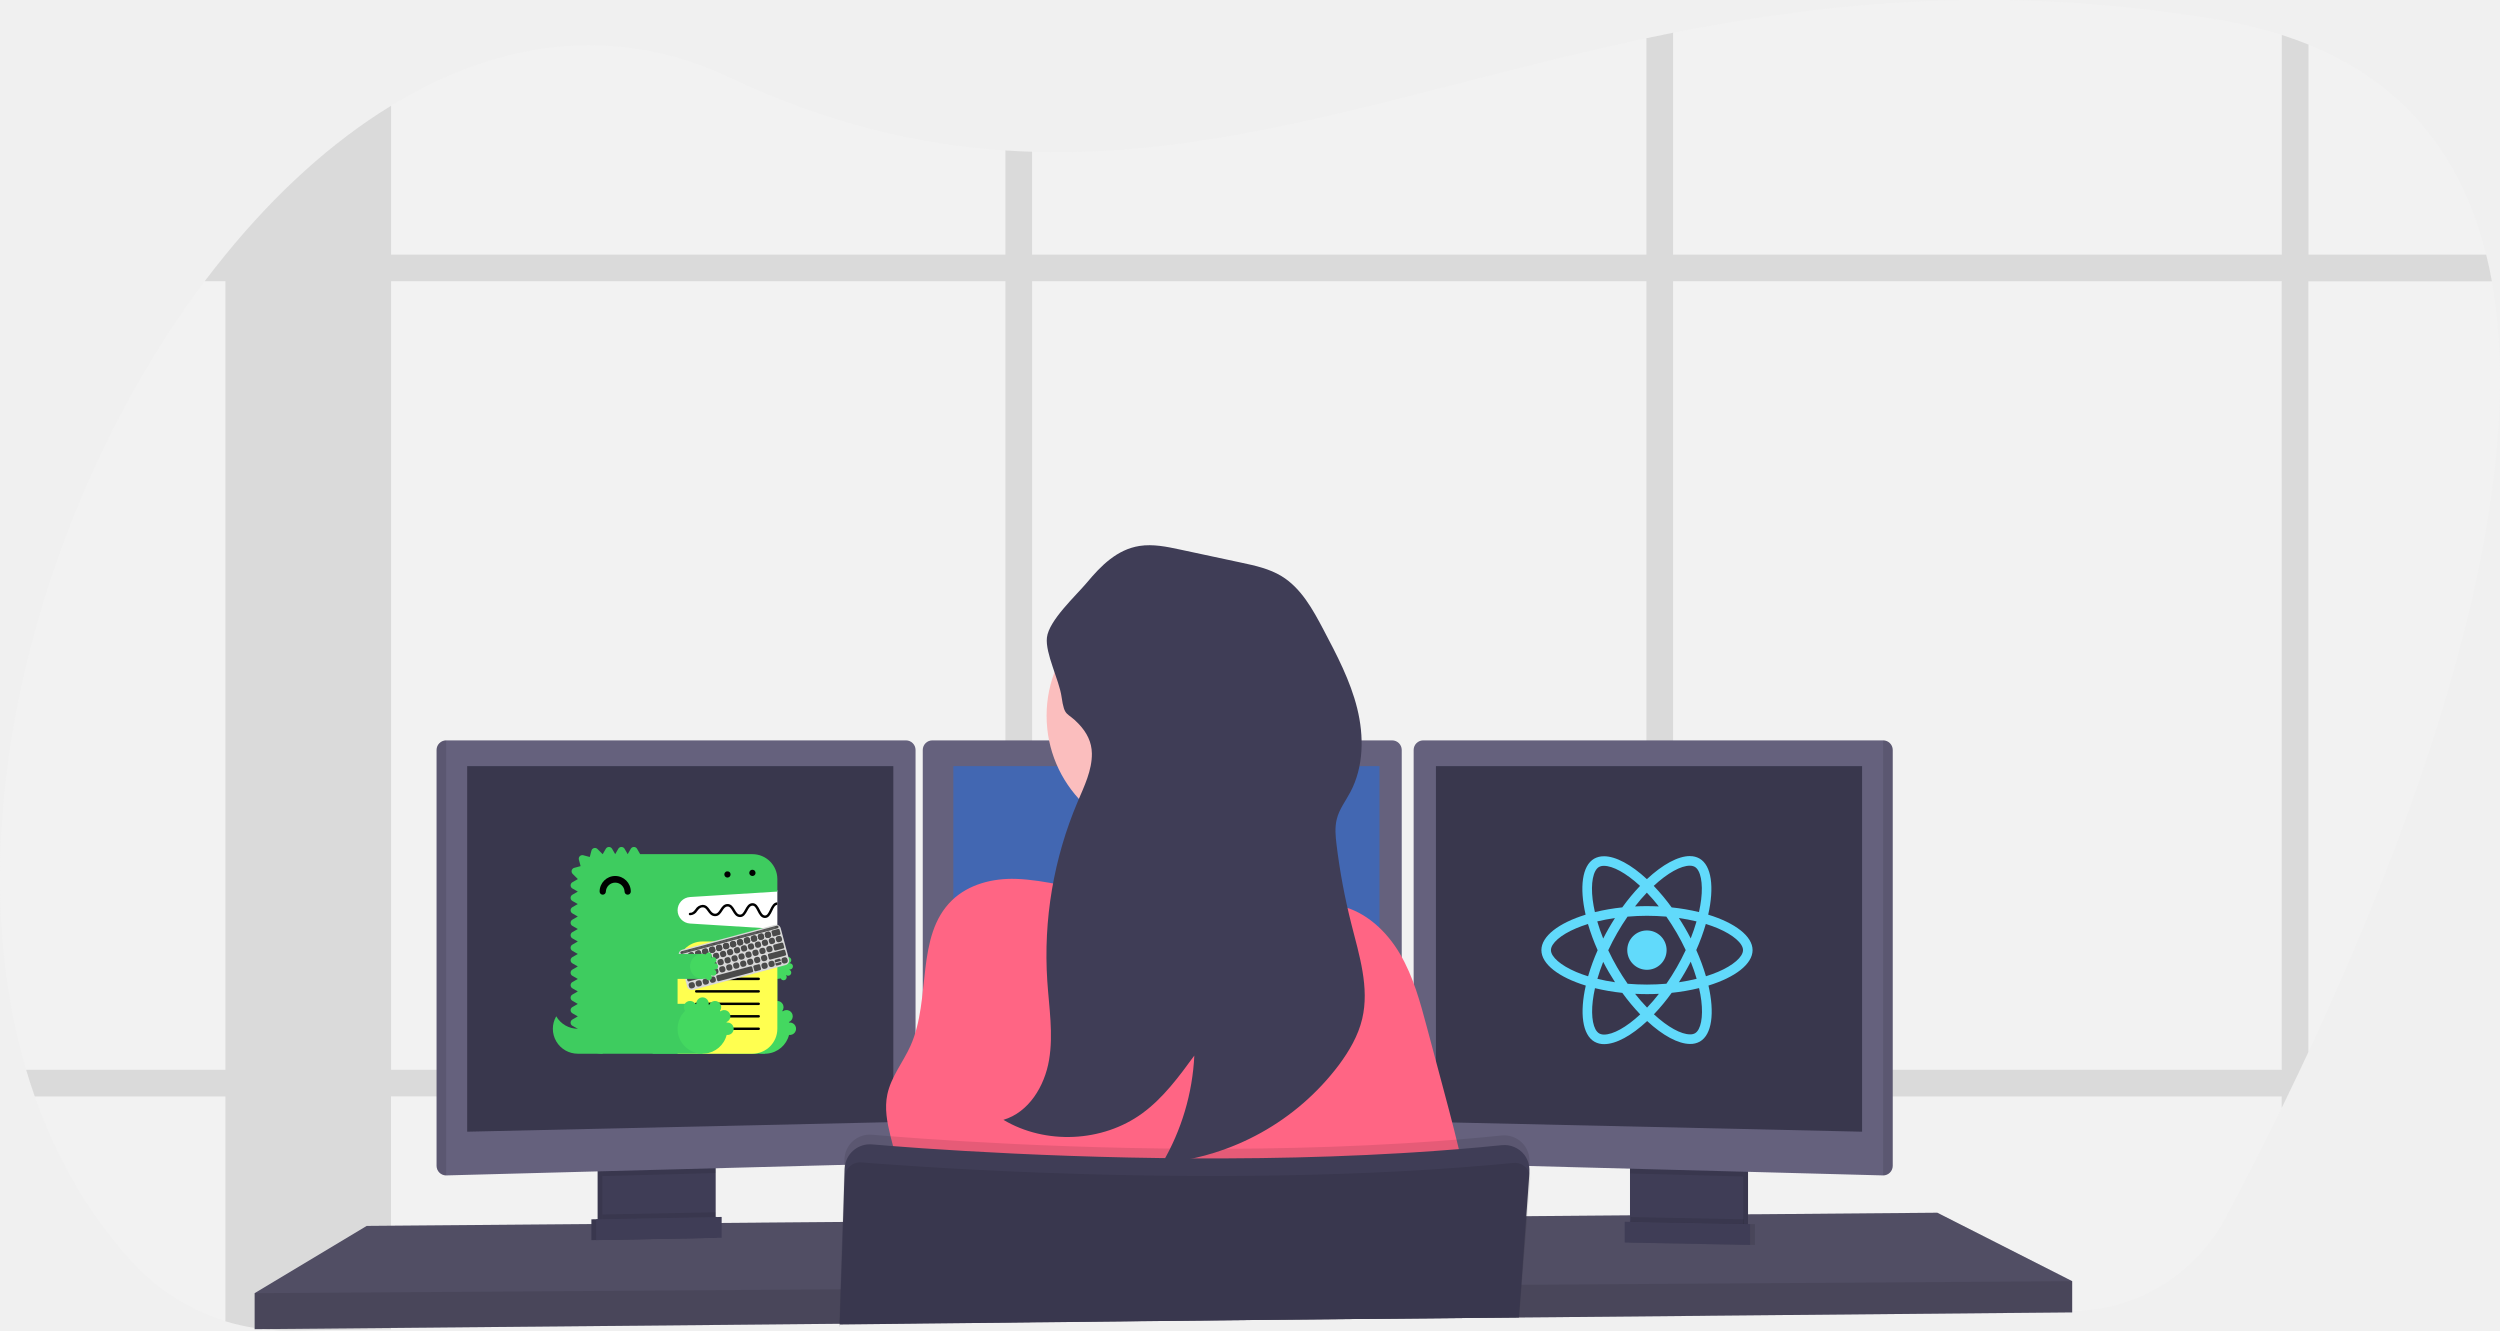
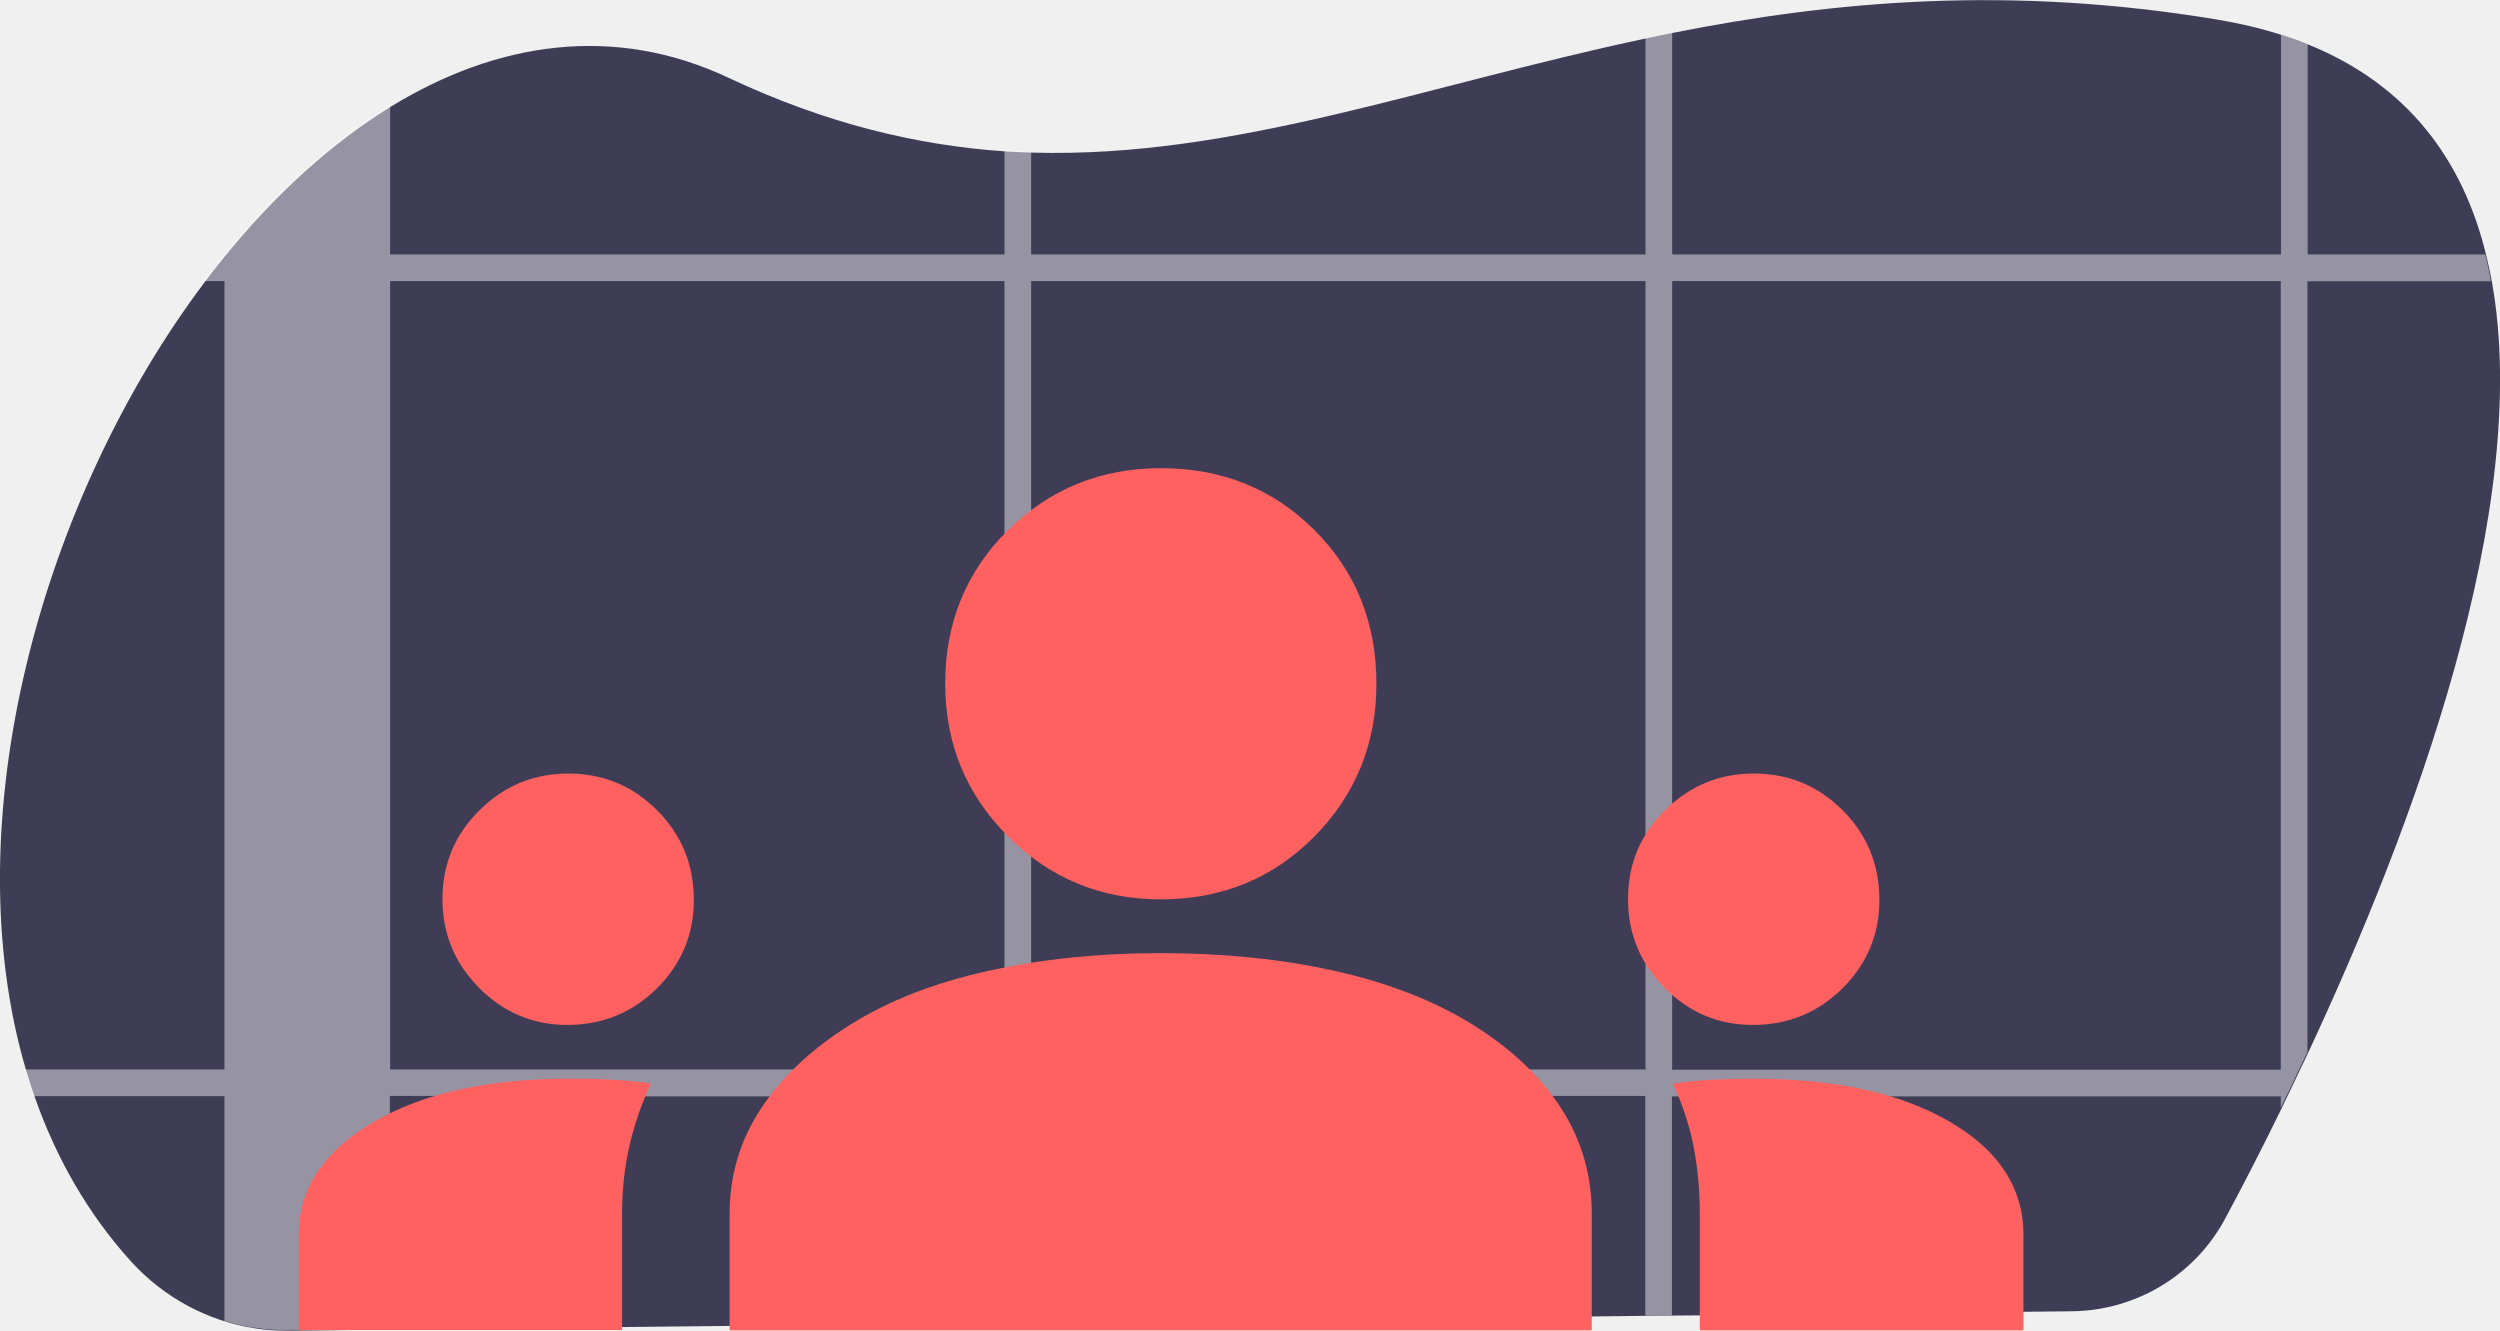
- <svg xmlns="http://www.w3.org/2000/svg" width="1041.277" height="554.141" viewBox="0 0 1041.277 554.141">
-   <g id="Group_24" data-name="Group 24" transform="translate(-440 -263)">
-     <g id="Group_23" data-name="Group 23" transform="translate(439.989 262.965)">
-       <path id="Path_299" data-name="Path 299" d="M1040.82,611.12q-1.74,3.75-3.47,7.4-2.7,5.67-5.33,11.12c-.78,1.61-1.56,3.19-2.32,4.77-8.6,17.57-16.63,33.11-23.45,45.89A73.21,73.21,0,0,1,942.44,719l-151.65,1.65h-1.6l-13,.14-11.12.12-34.1.37h-1.38l-17.36.19h-.53l-107,1.16-95.51,1-11.11.12-69,.75H429l-44.75.48h-.48l-141.5,1.53-42.33.46a87.991,87.991,0,0,1-10.79-.54h0c-1.22-.14-2.44-.3-3.65-.49a87.38,87.38,0,0,1-51.29-27.54C116,678.37,102.75,655,93.85,629.64q-1.93-5.49-3.6-11.12C59.44,514.37,97,380,164.6,290.08q4.25-5.64,8.64-11l.07-.08c20.79-25.52,44.1-46.84,68.93-62,44-26.91,92.75-34.49,140.7-11.9,40.57,19.12,78.45,28.11,115.17,30.55,3.71.24,7.42.42,11.11.53,84.23,2.65,163.17-27.7,255.87-47.29,3.69-.78,7.39-1.55,11.12-2.28,66.13-13.16,139.49-20.1,226.73-5.51a189.089,189.089,0,0,1,26.76,6.4q5.77,1.86,11.12,4c41.64,16.94,64.35,48.24,74,87.46q1.37,5.46,2.37,11.11C1134.3,384.41,1084.19,518.23,1040.82,611.12Z" transform="translate(-79.34 -172.91)" fill="#f2f2f2" />
-       <path id="Path_300" data-name="Path 300" d="M576.36,618.52a95.21,95.21,0,0,1-1.87,11.12h93.7V618.52Zm-78.25,62.81,11.11-.09V653.77c-3.81-.17-7.52-.34-11.11-.52ZM265.19,618.52v11.12h198.5V618.52ZM1114.87,279h-74V191.51q-5.35-2.17-11.12-4V279H776.21V186.58c-3.73.73-7.43,1.5-11.12,2.28V279H509.22V236.15c-3.69-.11-7.4-.29-11.11-.53V279H242.24V217c-24.83,15.16-48.14,36.48-68.93,62h-.07v.08q-4.4,5.4-8.64,11h8.64V618.52h-83q1.66,5.63,3.6,11.12h79.39v93.62a87,87,0,0,0,12.2,2.79c1.21.19,2.43.35,3.65.49h0a87.991,87.991,0,0,0,10.79.54l42.33-.46v-97H498.11v94.21l11.11-.12V629.64H765.09V721l11.12-.12V629.64H1029.7v4.77c.76-1.58,1.54-3.16,2.32-4.77q2.63-5.45,5.33-11.12,1.73-3.64,3.47-7.4v-321h76.42Q1116.23,284.43,1114.87,279ZM242.24,618.52V290.08H498.11V618.52Zm267,0V290.08H765.09V618.52Zm520.48,0H776.21V290.08H1029.7Z" transform="translate(-79.34 -172.91)" opacity="0.1" />
-       <path id="Path_301" data-name="Path 301" d="M863.09,533.65v13l-151.92,1.4-1.62.03-57.74.53-1.38.02-17.55.15h-.52l-106.98.99L349.77,551.4h-.15l-44.65.42-.48.01-198.4,1.82v-15l46.65-28,93.6-.78,2-.01.66-.01,2-.03,44.94-.37,2.01-.01.64-.01,2-.01L315,509.3l.38-.01,35.55-.3h.29l277.4-2.34,6.79-.05h.68l5.18-.05,37.65-.31,2-.03,1.85-.02h.96l11.71-.09,2.32-.03,3.11-.02,9.75-.09,15.47-.13,2-.02,3.48-.02h.65l74.71-.64Z" fill="#65617d" />
-       <path id="Path_302" data-name="Path 302" d="M863.09,533.65v13l-151.92,1.4-1.62.03-57.74.53-1.38.02-17.55.15h-.52l-106.98.99L349.77,551.4h-.15l-44.65.42-.48.01-198.4,1.82v-15l46.65-28,93.6-.78,2-.01.66-.01,2-.03,44.94-.37,2.01-.01.64-.01,2-.01L315,509.3l.38-.01,35.55-.3h.29l277.4-2.34,6.79-.05h.68l5.18-.05,37.65-.31,2-.03,1.85-.02h.96l11.71-.09,2.32-.03,3.11-.02,9.75-.09,15.47-.13,2-.02,3.48-.02h.65l74.71-.64Z" opacity="0.2" />
-       <path id="Path_303" data-name="Path 303" d="M375.44,656.57v24.49a6.13,6.13,0,0,1-3.5,5.54,6,6,0,0,1-2.5.6l-34.9.74a6,6,0,0,1-2.7-.57,6.12,6.12,0,0,1-3.57-5.57V656.57Z" transform="translate(-79.34 -172.91)" fill="#3f3d56" />
-       <path id="Path_304" data-name="Path 304" d="M375.44,656.57v24.49a6.13,6.13,0,0,1-3.5,5.54,6,6,0,0,1-2.5.6l-34.9.74a6,6,0,0,1-2.7-.57,6.12,6.12,0,0,1-3.57-5.57V656.57Z" transform="translate(-79.34 -172.91)" opacity="0.1" />
-       <path id="Path_305" data-name="Path 305" d="M377.44,656.57v24.49a6.13,6.13,0,0,1-3.5,5.54,6,6,0,0,1-2.5.6l-34.9.74a6,6,0,0,1-2.7-.57,6.12,6.12,0,0,1-3.57-5.57V656.57Z" transform="translate(-79.34 -172.91)" fill="#3f3d56" />
-       <rect id="Rectangle_137" data-name="Rectangle 137" width="47.17" height="31.5" transform="translate(680.92 483.65)" fill="#3f3d56" />
-       <rect id="Rectangle_138" data-name="Rectangle 138" width="47.17" height="31.5" transform="translate(680.92 483.65)" opacity="0.1" />
-       <rect id="Rectangle_139" data-name="Rectangle 139" width="47.17" height="31.5" transform="translate(678.92 483.65)" fill="#3f3d56" />
-       <path id="Path_306" data-name="Path 306" d="M298.09,483.65v4.97l-47.17,1.26v-6.23Z" opacity="0.1" />
-       <path id="Path_307" data-name="Path 307" d="M460.69,485.27v168.2a4,4,0,0,1-3.85,3.95l-191.65,5.1h-.05a4,4,0,0,1-3.95-3.95V485.27a4,4,0,0,1,3.95-3.95h191.6a4,4,0,0,1,3.95,3.95Z" transform="translate(-79.34 -172.91)" fill="#65617d" />
-       <path id="Path_308" data-name="Path 308" d="M265.19,481.32v181.2h-.05a4,4,0,0,1-3.95-3.95V485.27a4,4,0,0,1,3.95-3.95Z" transform="translate(-79.34 -172.91)" opacity="0.1" />
-       <path id="Path_309" data-name="Path 309" d="M194.59,319.15h177.5V467.4l-177.5,4Z" fill="#39374d" />
-       <path id="Path_310" data-name="Path 310" d="M726.09,483.65v6.41l-47.17-1.26v-5.15Z" opacity="0.1" />
-       <path id="Path_311" data-name="Path 311" d="M867.69,485.27v173.3a4,4,0,0,1-4,3.95h0L672,657.42a4,4,0,0,1-3.85-3.95V485.27a4,4,0,0,1,3.95-3.95H863.7a4,4,0,0,1,3.99,3.95Z" transform="translate(-79.34 -172.91)" fill="#65617d" />
-       <path id="Path_312" data-name="Path 312" d="M867.69,485.27v173.3a4,4,0,0,1-4,3.95h0V481.32h0a4,4,0,0,1,4,3.95Z" transform="translate(-79.34 -172.91)" opacity="0.1" />
-       <path id="Path_313" data-name="Path 313" d="M775.59,319.15H598.09V467.4l177.5,4Z" fill="#39374d" />
-       <path id="Path_314" data-name="Path 314" d="M663.19,485.27v168.2a4,4,0,0,1-3.85,3.95l-191.65,5.1h0a4,4,0,0,1-4-3.95V485.27a4,4,0,0,1,3.95-3.95h191.6A4,4,0,0,1,663.19,485.27Z" transform="translate(-79.34 -172.91)" fill="#65617d" />
-       <path id="Path_315" data-name="Path 315" d="M397.09,319.15h177.5V467.4l-177.5,4Z" fill="#4267b2" />
-       <path id="Path_316" data-name="Path 316" d="M863.09,533.65v13l-151.92,1.4-1.62.03-57.74.53-1.38.02-17.55.15h-.52l-106.98.99L349.77,551.4h-.15l-44.65.42-.48.01-198.4,1.82v-15l202.51-1.33h.48l40.99-.28h.19l283.08-1.87h.29l.17-.01h.47l4.79-.03h1.46l74.49-.5,4.4-.02.98-.01Z" opacity="0.1" />
-       <circle id="Ellipse_111" data-name="Ellipse 111" cx="51.33" cy="51.33" r="51.33" transform="translate(435.93 246.82)" fill="#fbbebe" />
-       <path id="Path_317" data-name="Path 317" d="M617.94,550.07s-99.5,12-90,0c3.44-4.34,4.39-17.2,4.2-31.85-.06-4.45-.22-9.06-.45-13.65-1.1-22-3.75-43.5-3.75-43.5s87-41,77-8.5c-4,13.13-2.69,31.57.35,48.88.89,5.05,1.92,10,3,14.7a344.66,344.66,0,0,0,9.65,33.92Z" transform="translate(-79.34 -172.91)" fill="#fbbebe" />
-       <path id="Path_318" data-name="Path 318" d="M585.47,546c11.51-2.13,23.7-6,34.53-1.54,2.85,1.17,5.47,2.88,8.39,3.86s6.12,1.22,9.16,1.91c10.68,2.42,19.34,10.55,24.9,20s8.44,20.14,11.26,30.72l6.9,25.83c6,22.45,12,45.09,13.39,68.3a2437.506,2437.506,0,0,1-250.84,1.43c5.44-10.34,11-21.31,10.54-33s-7.19-23.22-4.76-34.74c1.55-7.34,6.57-13.39,9.64-20.22,8.75-19.52,1.94-45.79,17.32-60.65,6.92-6.68,17-9.21,26.63-8.89,12.28.41,24.85,4.24,37,6.11C555.09,547.48,569.79,548.88,585.47,546Z" transform="translate(-79.34 -172.91)" fill="#ff6584" />
-       <path id="Path_319" data-name="Path 319" d="M716.37,657.17l-.1,1.43v.1l-.17,2.3-1.33,18.51-1.61,22.3-.46,6.28-1,13.44v.17l-107,1-175.59,1.9v.84h-.14v-1.12l.45-14.36.86-28.06.74-23.79.07-2.37a10.53,10.53,0,0,1,11.42-10.17c4.72.4,10.85.89,18.18,1.41l3,.22c42.33,2.94,120.56,6.74,199.5,2,1.66-.09,3.33-.19,5-.31,12.24-.77,24.47-1.76,36.58-3a10.53,10.53,0,0,1,11.6,11.23Z" transform="translate(-79.34 -172.91)" opacity="0.1" />
-       <path id="Path_320" data-name="Path 320" d="M429.08,725.44v-.84l175.62-1.91,107-1h.3v-.17l1-13.44.43-6,1.64-22.61,1.29-17.9v-.44a10.617,10.617,0,0,0-.11-2.47.3.3,0,0,0,0-.1,10.391,10.391,0,0,0-2-4.64,10.54,10.54,0,0,0-9.42-4c-12.11,1.24-24.34,2.23-36.58,3-1.67.12-3.34.22-5,.31-78.94,4.69-157.17.89-199.5-2l-3-.22c-7.33-.52-13.46-1-18.18-1.41a10.54,10.54,0,0,0-11.24,8.53,11,11,0,0,0-.18,1.64l-.68,22.16L429.54,710l-.44,14.36v1.12Z" transform="translate(-79.34 -172.91)" fill="#3f3d56" />
-       <path id="Path_321" data-name="Path 321" d="M716.67,664.18l-1.23,15.33-1.83,22.85-.46,5.72-1,12.81-.06.64v.17h0l-.15,1.48.11-1.48h-.29l-107,1-175.65,1.9v-.28l.49-14.36,1-28.06.64-18.65A6.36,6.36,0,0,1,434.3,658a6.25,6.25,0,0,1,3.78-.9c2.1.17,4.68.37,7.69.59,4.89.36,10.92.78,17.94,1.22,13,.82,29.31,1.7,48,2.42,52,2,122.2,2.67,188.88-3.17,3-.26,6.1-.55,9.13-.84a6.26,6.26,0,0,1,3.48.66,5.159,5.159,0,0,1,.86.54,6.14,6.14,0,0,1,2,2.46,3.564,3.564,0,0,1,.25.61A6.279,6.279,0,0,1,716.67,664.18Z" transform="translate(-79.34 -172.91)" opacity="0.1" />
-       <path id="Path_322" data-name="Path 322" d="M377.44,677.87v3.19a6.13,6.13,0,0,1-3.5,5.54l-40.1.77a6.12,6.12,0,0,1-3.57-5.57v-3Z" transform="translate(-79.34 -172.91)" opacity="0.1" />
-       <path id="Path_323" data-name="Path 323" d="M298.59,515.57l-52.25,1V507.9l52.25-1Z" fill="#3f3d56" />
-       <path id="Path_324" data-name="Path 324" d="M298.59,515.57l-52.25,1V507.9l52.25-1Z" opacity="0.1" />
-       <path id="Path_325" data-name="Path 325" d="M300.59,515.57l-52.25,1V507.9l52.25-1Z" fill="#3f3d56" />
-       <path id="Path_326" data-name="Path 326" d="M758.56,679.87v3.19a6.13,6.13,0,0,0,3.5,5.54l40.1.77a6.12,6.12,0,0,0,3.57-5.57v-3Z" transform="translate(-79.34 -172.91)" opacity="0.1" />
-       <path id="Path_327" data-name="Path 327" d="M678.72,517.57l52.25,1V509.9l-52.25-1Z" opacity="0.1" />
-       <path id="Path_328" data-name="Path 328" d="M676.72,517.57l52.25,1V509.9l-52.25-1Z" fill="#3f3d56" />
-       <path id="Path_329" data-name="Path 329" d="M534.13,486.79c.08,7-3.16,13.6-5.91,20.07a163.491,163.491,0,0,0-12.66,74.71c.73,11,2.58,22,.73,32.9s-8.43,21.77-19,24.9c17.53,10.45,41.26,9.35,57.76-2.66,8.79-6.4,15.34-15.33,21.75-24.11a97.86,97.86,0,0,1-13.31,44.75A103.43,103.43,0,0,0,637,616.53c4.31-5.81,8.06-12.19,9.72-19.23,3.09-13-1.22-26.51-4.51-39.5a266.055,266.055,0,0,1-6.17-33c-.43-3.56-.78-7.22.1-10.7,1-4.07,3.67-7.51,5.64-11.22,5.6-10.54,5.73-23.3,2.86-34.88s-8.49-22.26-14.06-32.81c-4.46-8.46-9.3-17.31-17.46-22.28-5.1-3.1-11-4.39-16.88-5.64l-25.37-5.43c-5.55-1.19-11.26-2.38-16.87-1.51-9.47,1.48-16.14,8.32-22,15.34-4.59,5.46-15.81,15.71-16.6,22.86-.72,6.59,5.1,17.63,6.09,24.58,1.3,9,2.22,6,7.3,11.52C532,478.05,534.07,482,534.13,486.79Z" transform="translate(-79.34 -172.91)" fill="#3f3d56" />
-     </g>
-     <g id="docusaurus_keytar" transform="translate(670.271 615.768)">
-       <path id="Path_40" data-name="Path 40" d="M99,52h43.635V69.662H99Z" transform="translate(-49.132 -33.936)" fill="#fff" fill-rule="evenodd" />
-       <path id="Path_41" data-name="Path 41" d="M13.389,158.195A10.377,10.377,0,0,1,4.4,153a10.377,10.377,0,0,0,8.988,15.584H23.779V158.195Z" transform="translate(-3 -82.47)" fill="#3ecc5f" fill-rule="evenodd" />
-       <path id="Path_42" data-name="Path 42" d="M66.967,38.083l36.373-2.273V30.615A10.389,10.389,0,0,0,92.95,20.226H46.2l-1.3-2.249a1.5,1.5,0,0,0-2.6,0L41,20.226l-1.3-2.249a1.5,1.5,0,0,0-2.6,0l-1.3,2.249-1.3-2.249a1.5,1.5,0,0,0-2.6,0l-1.3,2.249-.034,0-2.152-2.151a1.5,1.5,0,0,0-2.508.672L25.21,21.4l-2.7-.723a1.5,1.5,0,0,0-1.836,1.837l.722,2.7-2.65.71a1.5,1.5,0,0,0-.673,2.509l2.152,2.152c0,.011,0,.022,0,.033l-2.249,1.3a1.5,1.5,0,0,0,0,2.6l2.249,1.3-2.249,1.3a1.5,1.5,0,0,0,0,2.6L20.226,41l-2.249,1.3a1.5,1.5,0,0,0,0,2.6l2.249,1.3-2.249,1.3a1.5,1.5,0,0,0,0,2.6l2.249,1.3-2.249,1.3a1.5,1.5,0,0,0,0,2.6l2.249,1.3-2.249,1.3a1.5,1.5,0,0,0,0,2.6l2.249,1.3-2.249,1.3a1.5,1.5,0,0,0,0,2.6l2.249,1.3-2.249,1.3a1.5,1.5,0,0,0,0,2.6l2.249,1.3-2.249,1.3a1.5,1.5,0,0,0,0,2.6l2.249,1.3-2.249,1.3a1.5,1.5,0,0,0,0,2.6l2.249,1.3-2.249,1.3a1.5,1.5,0,0,0,0,2.6l2.249,1.3-2.249,1.3a1.5,1.5,0,0,0,0,2.6l2.249,1.3A10.389,10.389,0,0,0,30.615,103.34H92.95A10.389,10.389,0,0,0,103.34,92.95V51.393L66.967,49.12a5.53,5.53,0,0,1,0-11.038" transform="translate(-9.836 -17.226)" fill="#3ecc5f" fill-rule="evenodd" />
-       <path id="Path_43" data-name="Path 43" d="M143,163.779h15.584V143H143Z" transform="translate(-70.275 -77.665)" fill="#3ecc5f" fill-rule="evenodd" />
-       <path id="Path_44" data-name="Path 44" d="M173.779,148.389a2.582,2.582,0,0,0-.332.033c-.02-.078-.038-.156-.06-.234a2.594,2.594,0,1,0-2.567-4.455q-.086-.088-.174-.175a2.593,2.593,0,1,0-4.461-2.569c-.077-.022-.154-.04-.231-.06a2.6,2.6,0,1,0-5.128,0c-.077.02-.154.038-.231.06a2.594,2.594,0,1,0-4.461,2.569,10.384,10.384,0,1,0,17.314,9.992,2.592,2.592,0,1,0,.332-5.161" transform="translate(-75.08 -75.262)" fill="#44d860" fill-rule="evenodd" />
-       <path id="Path_45" data-name="Path 45" d="M153,113.389h15.584V103H153Z" transform="translate(-75.08 -58.444)" fill="#3ecc5f" fill-rule="evenodd" />
-       <path id="Path_46" data-name="Path 46" d="M183.389,108.944a1.3,1.3,0,1,0,0-2.6,1.336,1.336,0,0,0-.166.017c-.01-.039-.019-.078-.03-.117a1.3,1.3,0,0,0-.5-2.5,1.285,1.285,0,0,0-.783.269q-.043-.044-.087-.087a1.285,1.285,0,0,0,.263-.776,1.3,1.3,0,0,0-2.493-.509,5.195,5.195,0,1,0,0,10,1.3,1.3,0,0,0,2.493-.509,1.285,1.285,0,0,0-.263-.776q.044-.043.087-.087a1.285,1.285,0,0,0,.783.269,1.3,1.3,0,0,0,.5-2.5c.011-.038.02-.078.03-.117a1.337,1.337,0,0,0,.166.017" transform="translate(-84.691 -57.894)" fill="#44d860" fill-rule="evenodd" />
-       <path id="Path_47" data-name="Path 47" d="M52.188,48.292a1.3,1.3,0,0,1-1.3-1.3,3.9,3.9,0,0,0-7.792,0,1.3,1.3,0,1,1-2.6,0,6.493,6.493,0,0,1,12.987,0,1.3,1.3,0,0,1-1.3,1.3" transform="translate(-21.02 -28.41)" fill-rule="evenodd" />
-       <path id="Path_48" data-name="Path 48" d="M103,139.752h31.168a10.389,10.389,0,0,0,10.389-10.389V93H113.389A10.389,10.389,0,0,0,103,103.389Z" transform="translate(-51.054 -53.638)" fill="#ffff50" fill-rule="evenodd" />
-       <path id="Path_49" data-name="Path 49" d="M141.1,94.017H115.106a.519.519,0,1,1,0-1.039H141.1a.519.519,0,0,1,0,1.039m0,10.389H115.106a.519.519,0,1,1,0-1.039H141.1a.519.519,0,0,1,0,1.039m0,10.389H115.106a.519.519,0,1,1,0-1.039H141.1a.519.519,0,0,1,0,1.039m0-25.877H115.106a.519.519,0,1,1,0-1.039H141.1a.519.519,0,0,1,0,1.039m0,10.293H115.106a.519.519,0,1,1,0-1.039H141.1a.519.519,0,0,1,0,1.039m0,10.389H115.106a.519.519,0,1,1,0-1.039H141.1a.519.519,0,0,1,0,1.039m7.782-47.993c-.006,0-.011,0-.018,0-1.605.055-2.365,1.66-3.035,3.077-.7,1.48-1.24,2.443-2.126,2.414-.981-.035-1.542-1.144-2.137-2.317-.683-1.347-1.462-2.876-3.1-2.819-1.582.054-2.344,1.451-3.017,2.684-.715,1.313-1.2,2.112-2.141,2.075-1-.036-1.533-.938-2.149-1.981-.686-1.162-1.479-2.467-3.084-2.423-1.555.053-2.319,1.239-2.994,2.286-.713,1.106-1.213,1.781-2.164,1.741-1.025-.036-1.554-.784-2.167-1.65-.688-.973-1.463-2.074-3.062-2.021a3.815,3.815,0,0,0-2.959,1.879c-.64.812-1.14,1.456-2.2,1.415a.52.52,0,0,0-.037,1.039,3.588,3.588,0,0,0,3.05-1.811c.611-.777,1.139-1.448,2.178-1.483,1-.043,1.47.579,2.179,1.582.674.953,1.438,2.033,2.977,2.089,1.612.054,2.387-1.151,3.074-2.217.614-.953,1.144-1.775,2.156-1.81.931-.035,1.438.7,2.153,1.912.674,1.141,1.437,2.434,3.006,2.491,1.623.056,2.407-1.361,3.09-2.616.592-1.085,1.15-2.109,2.14-2.143.931-.022,1.417.829,2.135,2.249.671,1.326,1.432,2.828,3.026,2.886l.088,0c1.592,0,2.347-1.6,3.015-3.01.592-1.252,1.152-2.431,2.113-2.479Z" transform="translate(-55.378 -38.552)" fill-rule="evenodd" />
-       <path id="Path_50" data-name="Path 50" d="M83,163.779h20.779V143H83Z" transform="translate(-41.443 -77.665)" fill="#3ecc5f" fill-rule="evenodd" />
-       <g id="Group_8" data-name="Group 8" transform="matrix(0.966, -0.259, 0.259, 0.966, 51.971, 43.3)">
-         <rect id="Rectangle_3" data-name="Rectangle 3" width="43.906" height="17.333" rx="2" transform="translate(0 0)" fill="#d8d8d8" />
-         <g id="Group_2" data-name="Group 2" transform="translate(0.728 10.948)">
-           <rect id="Rectangle_4" data-name="Rectangle 4" width="2.537" height="2.537" rx="1" transform="translate(7.985 0)" fill="#4a4a4a" />
-           <rect id="Rectangle_5" data-name="Rectangle 5" width="2.537" height="2.537" rx="1" transform="translate(10.991 0)" fill="#4a4a4a" />
-           <rect id="Rectangle_6" data-name="Rectangle 6" width="2.537" height="2.537" rx="1" transform="translate(13.997 0)" fill="#4a4a4a" />
-           <rect id="Rectangle_7" data-name="Rectangle 7" width="2.537" height="2.537" rx="1" transform="translate(17.003 0)" fill="#4a4a4a" />
-           <rect id="Rectangle_8" data-name="Rectangle 8" width="2.537" height="2.537" rx="1" transform="translate(20.009 0)" fill="#4a4a4a" />
-           <rect id="Rectangle_9" data-name="Rectangle 9" width="2.537" height="2.537" rx="1" transform="translate(23.015 0)" fill="#4a4a4a" />
-           <rect id="Rectangle_10" data-name="Rectangle 10" width="2.537" height="2.537" rx="1" transform="translate(26.021 0)" fill="#4a4a4a" />
-           <rect id="Rectangle_11" data-name="Rectangle 11" width="2.537" height="2.537" rx="1" transform="translate(29.028 0)" fill="#4a4a4a" />
-           <rect id="Rectangle_12" data-name="Rectangle 12" width="2.537" height="2.537" rx="1" transform="translate(32.034 0)" fill="#4a4a4a" />
-           <path id="Path_51" data-name="Path 51" d="M.519,0H6.9A.519.519,0,0,1,7.421.52v1.5a.519.519,0,0,1-.519.519H.519A.519.519,0,0,1,0,2.017V.519A.519.519,0,0,1,.519,0ZM35.653,0h6.383a.519.519,0,0,1,.519.519v1.5a.519.519,0,0,1-.519.519H35.652a.519.519,0,0,1-.519-.519V.519A.519.519,0,0,1,35.652,0Z" transform="translate(0 0)" fill="#4a4a4a" fill-rule="evenodd" />
-         </g>
-         <g id="Group_3" data-name="Group 3" transform="translate(0.728 4.878)">
-           <path id="Path_52" data-name="Path 52" d="M.519,0H2.956a.519.519,0,0,1,.519.519v1.5a.519.519,0,0,1-.519.519H.519A.519.519,0,0,1,0,2.017V.519A.519.519,0,0,1,.519,0Z" transform="translate(0 0)" fill="#4a4a4a" fill-rule="evenodd" />
-           <rect id="Rectangle_13" data-name="Rectangle 13" width="2.537" height="2.537" rx="1" transform="translate(3.945 0)" fill="#4a4a4a" />
-           <rect id="Rectangle_14" data-name="Rectangle 14" width="2.537" height="2.537" rx="1" transform="translate(6.951 0)" fill="#4a4a4a" />
-           <rect id="Rectangle_15" data-name="Rectangle 15" width="2.537" height="2.537" rx="1" transform="translate(9.958 0)" fill="#4a4a4a" />
-           <rect id="Rectangle_16" data-name="Rectangle 16" width="2.537" height="2.537" rx="1" transform="translate(12.964 0)" fill="#4a4a4a" />
-           <rect id="Rectangle_17" data-name="Rectangle 17" width="2.537" height="2.537" rx="1" transform="translate(15.97 0)" fill="#4a4a4a" />
-           <rect id="Rectangle_18" data-name="Rectangle 18" width="2.537" height="2.537" rx="1" transform="translate(18.976 0)" fill="#4a4a4a" />
-           <rect id="Rectangle_19" data-name="Rectangle 19" width="2.537" height="2.537" rx="1" transform="translate(21.982 0)" fill="#4a4a4a" />
-           <rect id="Rectangle_20" data-name="Rectangle 20" width="2.537" height="2.537" rx="1" transform="translate(24.988 0)" fill="#4a4a4a" />
-           <rect id="Rectangle_21" data-name="Rectangle 21" width="2.537" height="2.537" rx="1" transform="translate(27.994 0)" fill="#4a4a4a" />
-           <rect id="Rectangle_22" data-name="Rectangle 22" width="2.537" height="2.537" rx="1" transform="translate(31 0)" fill="#4a4a4a" />
-           <rect id="Rectangle_23" data-name="Rectangle 23" width="2.537" height="2.537" rx="1" transform="translate(34.006 0)" fill="#4a4a4a" />
-           <rect id="Rectangle_24" data-name="Rectangle 24" width="2.537" height="2.537" rx="1" transform="translate(37.012 0)" fill="#4a4a4a" />
-           <rect id="Rectangle_25" data-name="Rectangle 25" width="2.537" height="2.537" rx="1" transform="translate(40.018 0)" fill="#4a4a4a" />
-         </g>
-         <g id="Group_4" data-name="Group 4" transform="translate(43.283 4.538) rotate(180)">
-           <path id="Path_53" data-name="Path 53" d="M.519,0H2.956a.519.519,0,0,1,.519.519v1.5a.519.519,0,0,1-.519.519H.519A.519.519,0,0,1,0,2.017V.519A.519.519,0,0,1,.519,0Z" transform="translate(0 0)" fill="#4a4a4a" fill-rule="evenodd" />
-           <rect id="Rectangle_26" data-name="Rectangle 26" width="2.537" height="2.537" rx="1" transform="translate(3.945 0)" fill="#4a4a4a" />
-           <rect id="Rectangle_27" data-name="Rectangle 27" width="2.537" height="2.537" rx="1" transform="translate(6.951 0)" fill="#4a4a4a" />
-           <rect id="Rectangle_28" data-name="Rectangle 28" width="2.537" height="2.537" rx="1" transform="translate(9.958 0)" fill="#4a4a4a" />
-           <rect id="Rectangle_29" data-name="Rectangle 29" width="2.537" height="2.537" rx="1" transform="translate(12.964 0)" fill="#4a4a4a" />
-           <rect id="Rectangle_30" data-name="Rectangle 30" width="2.537" height="2.537" rx="1" transform="translate(15.97 0)" fill="#4a4a4a" />
-           <rect id="Rectangle_31" data-name="Rectangle 31" width="2.537" height="2.537" rx="1" transform="translate(18.976 0)" fill="#4a4a4a" />
-           <rect id="Rectangle_32" data-name="Rectangle 32" width="2.537" height="2.537" rx="1" transform="translate(21.982 0)" fill="#4a4a4a" />
-           <rect id="Rectangle_33" data-name="Rectangle 33" width="2.537" height="2.537" rx="1" transform="translate(24.988 0)" fill="#4a4a4a" />
-           <rect id="Rectangle_34" data-name="Rectangle 34" width="2.537" height="2.537" rx="1" transform="translate(27.994 0)" fill="#4a4a4a" />
-           <rect id="Rectangle_35" data-name="Rectangle 35" width="2.537" height="2.537" rx="1" transform="translate(31.001 0)" fill="#4a4a4a" />
-           <rect id="Rectangle_36" data-name="Rectangle 36" width="2.537" height="2.537" rx="1" transform="translate(34.007 0)" fill="#4a4a4a" />
-           <rect id="Rectangle_37" data-name="Rectangle 37" width="2.537" height="2.537" rx="1" transform="translate(37.013 0)" fill="#4a4a4a" />
-           <rect id="Rectangle_38" data-name="Rectangle 38" width="2.537" height="2.537" rx="1" transform="translate(40.018 0)" fill="#4a4a4a" />
-           <rect id="Rectangle_39" data-name="Rectangle 39" width="2.537" height="2.537" rx="1" transform="translate(3.945 0)" fill="#4a4a4a" />
-           <rect id="Rectangle_40" data-name="Rectangle 40" width="2.537" height="2.537" rx="1" transform="translate(6.951 0)" fill="#4a4a4a" />
-           <rect id="Rectangle_41" data-name="Rectangle 41" width="2.537" height="2.537" rx="1" transform="translate(9.958 0)" fill="#4a4a4a" />
-           <rect id="Rectangle_42" data-name="Rectangle 42" width="2.537" height="2.537" rx="1" transform="translate(12.964 0)" fill="#4a4a4a" />
-           <rect id="Rectangle_43" data-name="Rectangle 43" width="2.537" height="2.537" rx="1" transform="translate(15.97 0)" fill="#4a4a4a" />
-           <rect id="Rectangle_44" data-name="Rectangle 44" width="2.537" height="2.537" rx="1" transform="translate(18.976 0)" fill="#4a4a4a" />
-           <rect id="Rectangle_45" data-name="Rectangle 45" width="2.537" height="2.537" rx="1" transform="translate(21.982 0)" fill="#4a4a4a" />
-           <rect id="Rectangle_46" data-name="Rectangle 46" width="2.537" height="2.537" rx="1" transform="translate(24.988 0)" fill="#4a4a4a" />
-           <rect id="Rectangle_47" data-name="Rectangle 47" width="2.537" height="2.537" rx="1" transform="translate(27.994 0)" fill="#4a4a4a" />
-           <rect id="Rectangle_48" data-name="Rectangle 48" width="2.537" height="2.537" rx="1" transform="translate(31.001 0)" fill="#4a4a4a" />
-           <rect id="Rectangle_49" data-name="Rectangle 49" width="2.537" height="2.537" rx="1" transform="translate(34.007 0)" fill="#4a4a4a" />
-           <rect id="Rectangle_50" data-name="Rectangle 50" width="2.537" height="2.537" rx="1" transform="translate(37.013 0)" fill="#4a4a4a" />
-           <rect id="Rectangle_51" data-name="Rectangle 51" width="2.537" height="2.537" rx="1" transform="translate(40.018 0)" fill="#4a4a4a" />
-         </g>
-         <g id="Group_6" data-name="Group 6" transform="translate(0.728 7.883)">
-           <path id="Path_54" data-name="Path 54" d="M.519,0h3.47a.519.519,0,0,1,.519.519v1.5a.519.519,0,0,1-.519.519H.519A.519.519,0,0,1,0,2.017V.52A.519.519,0,0,1,.519,0Z" transform="translate(0 0)" fill="#4a4a4a" fill-rule="evenodd" />
-           <g id="Group_5" data-name="Group 5" transform="translate(5.073 0)">
-             <rect id="Rectangle_52" data-name="Rectangle 52" width="2.537" height="2.537" rx="1" transform="translate(0 0)" fill="#4a4a4a" />
-             <rect id="Rectangle_53" data-name="Rectangle 53" width="2.537" height="2.537" rx="1" transform="translate(3.006 0)" fill="#4a4a4a" />
-             <rect id="Rectangle_54" data-name="Rectangle 54" width="2.537" height="2.537" rx="1" transform="translate(6.012 0)" fill="#4a4a4a" />
-             <rect id="Rectangle_55" data-name="Rectangle 55" width="2.537" height="2.537" rx="1" transform="translate(9.018 0)" fill="#4a4a4a" />
-             <rect id="Rectangle_56" data-name="Rectangle 56" width="2.537" height="2.537" rx="1" transform="translate(12.025 0)" fill="#4a4a4a" />
-             <rect id="Rectangle_57" data-name="Rectangle 57" width="2.537" height="2.537" rx="1" transform="translate(15.031 0)" fill="#4a4a4a" />
-             <rect id="Rectangle_58" data-name="Rectangle 58" width="2.537" height="2.537" rx="1" transform="translate(18.037 0)" fill="#4a4a4a" />
-             <rect id="Rectangle_59" data-name="Rectangle 59" width="2.537" height="2.537" rx="1" transform="translate(21.042 0)" fill="#4a4a4a" />
-             <rect id="Rectangle_60" data-name="Rectangle 60" width="2.537" height="2.537" rx="1" transform="translate(24.049 0)" fill="#4a4a4a" />
-             <rect id="Rectangle_61" data-name="Rectangle 61" width="2.537" height="2.537" rx="1" transform="translate(27.055 0)" fill="#4a4a4a" />
-             <rect id="Rectangle_62" data-name="Rectangle 62" width="2.537" height="2.537" rx="1" transform="translate(30.061 0)" fill="#4a4a4a" />
-           </g>
-           <path id="Path_55" data-name="Path 55" d="M.52,0H3.8a.519.519,0,0,1,.519.519v1.5a.519.519,0,0,1-.519.519H.519A.519.519,0,0,1,0,2.017V.52A.519.519,0,0,1,.519,0Z" transform="translate(38.234 0)" fill="#4a4a4a" fill-rule="evenodd" />
-         </g>
-         <g id="Group_7" data-name="Group 7" transform="translate(0.728 14.084)">
-           <rect id="Rectangle_63" data-name="Rectangle 63" width="2.537" height="2.537" rx="1" transform="translate(0 0)" fill="#4a4a4a" />
-           <rect id="Rectangle_64" data-name="Rectangle 64" width="2.537" height="2.537" rx="1" transform="translate(3.006 0)" fill="#4a4a4a" />
-           <rect id="Rectangle_65" data-name="Rectangle 65" width="2.537" height="2.537" rx="1" transform="translate(6.012 0)" fill="#4a4a4a" />
-           <rect id="Rectangle_66" data-name="Rectangle 66" width="2.537" height="2.537" rx="1" transform="translate(9.018 0)" fill="#4a4a4a" />
-           <path id="Path_56" data-name="Path 56" d="M.519,0H14.981A.519.519,0,0,1,15.5.519v1.5a.519.519,0,0,1-.519.519H.519A.519.519,0,0,1,0,2.018V.519A.519.519,0,0,1,.519,0Zm15.97,0h1.874a.519.519,0,0,1,.519.519v1.5a.519.519,0,0,1-.519.519H16.489a.519.519,0,0,1-.519-.519V.519A.519.519,0,0,1,16.489,0Z" transform="translate(12.024 0)" fill="#4a4a4a" fill-rule="evenodd" />
-           <rect id="Rectangle_67" data-name="Rectangle 67" width="2.537" height="2.537" rx="1" transform="translate(31.376 0)" fill="#4a4a4a" />
-           <rect id="Rectangle_68" data-name="Rectangle 68" width="2.537" height="2.537" rx="1" transform="translate(34.382 0)" fill="#4a4a4a" />
-           <rect id="Rectangle_69" data-name="Rectangle 69" width="2.537" height="2.537" rx="1" transform="translate(40.018 0)" fill="#4a4a4a" />
-           <path id="Path_57" data-name="Path 57" d="M2.537,0V.561a.519.519,0,0,1-.519.519H.519A.519.519,0,0,1,0,.561V0Z" transform="translate(39.736 1.08) rotate(180)" fill="#4a4a4a" />
-           <path id="Path_58" data-name="Path 58" d="M2.537,0V.561a.519.519,0,0,1-.519.519H.519A.519.519,0,0,1,0,.561V0Z" transform="translate(37.2 1.456)" fill="#4a4a4a" />
-         </g>
-         <rect id="Rectangle_70" data-name="Rectangle 70" width="42.273" height="1.127" rx="0.564" transform="translate(0.915 0.556)" fill="#4a4a4a" />
-         <rect id="Rectangle_71" data-name="Rectangle 71" width="2.37" height="0.752" rx="0.376" transform="translate(1.949 0.744)" fill="#d8d8d8" opacity="0.136" />
-         <rect id="Rectangle_72" data-name="Rectangle 72" width="2.37" height="0.752" rx="0.376" transform="translate(5.193 0.744)" fill="#d8d8d8" opacity="0.136" />
-         <rect id="Rectangle_73" data-name="Rectangle 73" width="2.37" height="0.752" rx="0.376" transform="translate(7.688 0.744)" fill="#d8d8d8" opacity="0.136" />
-         <rect id="Rectangle_74" data-name="Rectangle 74" width="2.37" height="0.752" rx="0.376" transform="translate(10.183 0.744)" fill="#d8d8d8" opacity="0.136" />
-         <rect id="Rectangle_75" data-name="Rectangle 75" width="2.37" height="0.752" rx="0.376" transform="translate(12.679 0.744)" fill="#d8d8d8" opacity="0.136" />
-         <rect id="Rectangle_76" data-name="Rectangle 76" width="2.37" height="0.752" rx="0.376" transform="translate(15.797 0.744)" fill="#d8d8d8" opacity="0.136" />
-         <rect id="Rectangle_77" data-name="Rectangle 77" width="2.37" height="0.752" rx="0.376" transform="translate(18.292 0.744)" fill="#d8d8d8" opacity="0.136" />
-         <rect id="Rectangle_78" data-name="Rectangle 78" width="2.37" height="0.752" rx="0.376" transform="translate(20.788 0.744)" fill="#d8d8d8" opacity="0.136" />
-         <rect id="Rectangle_79" data-name="Rectangle 79" width="2.37" height="0.752" rx="0.376" transform="translate(23.283 0.744)" fill="#d8d8d8" opacity="0.136" />
-         <rect id="Rectangle_80" data-name="Rectangle 80" width="2.37" height="0.752" rx="0.376" transform="translate(26.402 0.744)" fill="#d8d8d8" opacity="0.136" />
-         <rect id="Rectangle_81" data-name="Rectangle 81" width="2.37" height="0.752" rx="0.376" transform="translate(28.897 0.744)" fill="#d8d8d8" opacity="0.136" />
-         <rect id="Rectangle_82" data-name="Rectangle 82" width="2.37" height="0.752" rx="0.376" transform="translate(31.393 0.744)" fill="#d8d8d8" opacity="0.136" />
-         <rect id="Rectangle_83" data-name="Rectangle 83" width="2.37" height="0.752" rx="0.376" transform="translate(34.512 0.744)" fill="#d8d8d8" opacity="0.136" />
-         <rect id="Rectangle_84" data-name="Rectangle 84" width="2.37" height="0.752" rx="0.376" transform="translate(37.007 0.744)" fill="#d8d8d8" opacity="0.136" />
-         <rect id="Rectangle_85" data-name="Rectangle 85" width="2.37" height="0.752" rx="0.376" transform="translate(39.502 0.744)" fill="#d8d8d8" opacity="0.136" />
-       </g>
-       <path id="Path_59" data-name="Path 59" d="M123.779,148.389a2.583,2.583,0,0,0-.332.033c-.02-.078-.038-.156-.06-.234a2.594,2.594,0,1,0-2.567-4.455q-.086-.088-.174-.175a2.593,2.593,0,1,0-4.461-2.569c-.077-.022-.154-.04-.231-.06a2.6,2.6,0,1,0-5.128,0c-.077.02-.154.038-.231.06a2.594,2.594,0,1,0-4.461,2.569,10.384,10.384,0,1,0,17.314,9.992,2.592,2.592,0,1,0,.332-5.161" transform="translate(-51.054 -75.262)" fill="#44d860" fill-rule="evenodd" />
-       <path id="Path_60" data-name="Path 60" d="M83,113.389h20.779V103H83Z" transform="translate(-41.443 -58.444)" fill="#3ecc5f" fill-rule="evenodd" />
-       <path id="Path_61" data-name="Path 61" d="M123.389,108.944a1.3,1.3,0,1,0,0-2.6,1.338,1.338,0,0,0-.166.017c-.01-.039-.019-.078-.03-.117a1.3,1.3,0,0,0-.5-2.5,1.285,1.285,0,0,0-.783.269q-.043-.044-.087-.087a1.285,1.285,0,0,0,.263-.776,1.3,1.3,0,0,0-2.493-.509,5.195,5.195,0,1,0,0,10,1.3,1.3,0,0,0,2.493-.509,1.285,1.285,0,0,0-.263-.776q.044-.043.087-.087a1.285,1.285,0,0,0,.783.269,1.3,1.3,0,0,0,.5-2.5c.011-.038.02-.078.03-.117a1.335,1.335,0,0,0,.166.017" transform="translate(-55.859 -57.894)" fill="#44d860" fill-rule="evenodd" />
-       <path id="Path_62" data-name="Path 62" d="M141.8,38.745a1.41,1.41,0,0,1-.255-.026,1.309,1.309,0,0,1-.244-.073,1.349,1.349,0,0,1-.224-.119,1.967,1.967,0,0,1-.2-.161,1.52,1.52,0,0,1-.161-.2,1.282,1.282,0,0,1-.218-.722,1.41,1.41,0,0,1,.026-.255,1.5,1.5,0,0,1,.072-.244,1.364,1.364,0,0,1,.12-.223,1.252,1.252,0,0,1,.358-.358,1.349,1.349,0,0,1,.224-.119,1.309,1.309,0,0,1,.244-.073,1.2,1.2,0,0,1,.509,0,1.262,1.262,0,0,1,.468.192,1.968,1.968,0,0,1,.2.161,1.908,1.908,0,0,1,.161.2,1.322,1.322,0,0,1,.12.223,1.361,1.361,0,0,1,.1.5,1.317,1.317,0,0,1-.379.919,1.968,1.968,0,0,1-.2.161,1.346,1.346,0,0,1-.223.119,1.332,1.332,0,0,1-.5.1m10.389-.649a1.326,1.326,0,0,1-.92-.379,1.979,1.979,0,0,1-.161-.2,1.282,1.282,0,0,1-.218-.722,1.326,1.326,0,0,1,.379-.919,1.967,1.967,0,0,1,.2-.161,1.351,1.351,0,0,1,.224-.119,1.308,1.308,0,0,1,.244-.073,1.2,1.2,0,0,1,.509,0,1.262,1.262,0,0,1,.468.192,1.967,1.967,0,0,1,.2.161,1.326,1.326,0,0,1,.379.919,1.461,1.461,0,0,1-.026.255,1.323,1.323,0,0,1-.073.244,1.847,1.847,0,0,1-.119.223,1.911,1.911,0,0,1-.161.2,1.967,1.967,0,0,1-.2.161,1.294,1.294,0,0,1-.722.218" transform="translate(-69.074 -26.006)" fill-rule="evenodd" />
-     </g>
-     <g id="React-icon" transform="translate(906.3 541.56)">
-       <path id="Path_330" data-name="Path 330" d="M263.668,117.179c0-5.827-7.3-11.35-18.487-14.775,2.582-11.4,1.434-20.477-3.622-23.382a7.861,7.861,0,0,0-4.016-1v4a4.152,4.152,0,0,1,2.044.466c2.439,1.4,3.5,6.724,2.672,13.574-.2,1.685-.52,3.461-.914,5.272a86.9,86.9,0,0,0-11.386-1.954,87.469,87.469,0,0,0-7.459-8.965c5.845-5.433,11.332-8.41,15.062-8.41V78h0c-4.931,0-11.386,3.514-17.913,9.611-6.527-6.061-12.982-9.539-17.913-9.539v4c3.712,0,9.216,2.959,15.062,8.356a84.687,84.687,0,0,0-7.405,8.947,83.732,83.732,0,0,0-11.4,1.972c-.412-1.793-.717-3.532-.932-5.2-.843-6.85.2-12.175,2.618-13.592a3.991,3.991,0,0,1,2.062-.466v-4h0a8,8,0,0,0-4.052,1c-5.039,2.9-6.168,11.96-3.568,23.328-11.153,3.443-18.415,8.947-18.415,14.757,0,5.828,7.3,11.35,18.487,14.775-2.582,11.4-1.434,20.477,3.622,23.382a7.882,7.882,0,0,0,4.034,1c4.931,0,11.386-3.514,17.913-9.611,6.527,6.061,12.982,9.539,17.913,9.539a8,8,0,0,0,4.052-1c5.039-2.9,6.168-11.96,3.568-23.328C256.406,128.511,263.668,122.988,263.668,117.179Zm-23.346-11.96c-.663,2.313-1.488,4.7-2.421,7.083-.735-1.434-1.506-2.869-2.349-4.3-.825-1.434-1.7-2.833-2.582-4.2C235.517,104.179,237.974,104.645,240.323,105.219Zm-8.212,19.1c-1.4,2.421-2.833,4.716-4.321,6.85-2.672.233-5.379.359-8.1.359-2.708,0-5.415-.126-8.069-.341q-2.232-3.2-4.339-6.814-2.044-3.523-3.73-7.136c1.112-2.4,2.367-4.805,3.712-7.154,1.4-2.421,2.833-4.716,4.321-6.85,2.672-.233,5.379-.359,8.1-.359,2.708,0,5.415.126,8.069.341q2.232,3.2,4.339,6.814,2.044,3.523,3.73,7.136C234.692,119.564,233.455,121.966,232.11,124.315Zm5.792-2.331c.968,2.4,1.793,4.805,2.474,7.136-2.349.574-4.823,1.058-7.387,1.434.879-1.381,1.757-2.8,2.582-4.25C236.4,124.871,237.167,123.419,237.9,121.984ZM219.72,141.116a73.921,73.921,0,0,1-4.985-5.738c1.614.072,3.263.126,4.931.126,1.685,0,3.353-.036,4.985-.126A69.993,69.993,0,0,1,219.72,141.116ZM206.38,130.555c-2.546-.377-5-.843-7.352-1.417.663-2.313,1.488-4.7,2.421-7.083.735,1.434,1.506,2.869,2.349,4.3S205.5,129.192,206.38,130.555ZM219.63,93.241a73.924,73.924,0,0,1,4.985,5.738c-1.614-.072-3.263-.126-4.931-.126-1.686,0-3.353.036-4.985.126A69.993,69.993,0,0,1,219.63,93.241ZM206.362,103.8c-.879,1.381-1.757,2.8-2.582,4.25-.825,1.434-1.6,2.869-2.331,4.3-.968-2.4-1.793-4.805-2.474-7.136C201.323,104.663,203.8,104.179,206.362,103.8Zm-16.227,22.449c-6.348-2.708-10.454-6.258-10.454-9.073s4.106-6.383,10.454-9.073c1.542-.663,3.228-1.255,4.967-1.811a86.122,86.122,0,0,0,4.034,10.92,84.9,84.9,0,0,0-3.981,10.866C193.38,127.525,191.694,126.915,190.134,126.252Zm9.647,25.623c-2.439-1.4-3.5-6.724-2.672-13.574.2-1.686.52-3.461.914-5.272a86.9,86.9,0,0,0,11.386,1.954,87.465,87.465,0,0,0,7.459,8.965c-5.845,5.433-11.332,8.41-15.062,8.41A4.279,4.279,0,0,1,199.781,151.875Zm42.532-13.663c.843,6.85-.2,12.175-2.618,13.592a3.99,3.99,0,0,1-2.062.466c-3.712,0-9.216-2.959-15.062-8.356a84.689,84.689,0,0,0,7.405-8.947,83.731,83.731,0,0,0,11.4-1.972A50.194,50.194,0,0,1,242.313,138.212Zm6.9-11.96c-1.542.663-3.228,1.255-4.967,1.811a86.12,86.12,0,0,0-4.034-10.92,84.9,84.9,0,0,0,3.981-10.866c1.775.556,3.461,1.165,5.039,1.829,6.348,2.708,10.454,6.258,10.454,9.073C259.67,119.994,255.564,123.562,249.216,126.252Z" fill="#61dafb" />
-       <path id="Path_331" data-name="Path 331" d="M320.8,78.4Z" transform="translate(-119.082 -0.328)" fill="#61dafb" />
-       <circle id="Ellipse_112" data-name="Ellipse 112" cx="8.194" cy="8.194" r="8.194" transform="translate(211.472 108.984)" fill="#61dafb" />
-       <path id="Path_332" data-name="Path 332" d="M520.5,78.1Z" transform="translate(-282.975 -0.082)" fill="#61dafb" />
+ <svg xmlns="http://www.w3.org/2000/svg" version="1.1" id="Layer_1" x="0px" y="0px" viewBox="0 0 1041.3 554.1" style="enable-background:new 0 0 1041.3 554.1;" xml:space="preserve">
+   <style type="text/css">
+ 	.st0{fill:#3F3D56;}
+ 	.st1{opacity:0.45;fill:#FFFFFF;enable-background:new    ;}
+ 	.st2{fill:#FBBEBE;}
+ 	.st3{fill:#FF6161;}
+ </style>
+   <g id="Group_24" transform="translate(-440 -263)">
+     <g id="Group_23" transform="translate(439.989 262.965)">
+       <path id="Path_299" class="st0" d="M961.5,438.3c-1.2,2.5-2.3,5-3.5,7.4c-1.8,3.8-3.6,7.5-5.3,11.1c-0.8,1.6-1.6,3.2-2.3,4.8    c-8.6,17.6-16.6,33.1-23.5,45.9c-12.6,23.6-37.1,38.4-63.8,38.7l-151.6,1.7h-1.6l-13,0.1l-11.1,0.1l-34.1,0.4h-1.4l-17.4,0.2h-0.5    l-107,1.2l-95.5,1l-11.1,0.1l-69,0.8h-0.1l-44.8,0.5h-0.5l-141.5,1.5l-42.3,0.5c-3.6,0-7.2-0.1-10.8-0.5l0,0    c-1.2-0.1-2.4-0.3-3.6-0.5c-19.7-3-37.8-12.8-51.3-27.5c-18.2-20-31.5-43.4-40.4-68.8c-1.3-3.7-2.5-7.4-3.6-11.1    c-30.8-104.2,6.7-238.5,74.4-328.4c2.8-3.8,5.7-7.4,8.6-11l0.1-0.1c20.8-25.5,44.1-46.8,68.9-62c44-26.9,92.8-34.5,140.7-11.9    c40.6,19.1,78.5,28.1,115.2,30.6c3.7,0.2,7.4,0.4,11.1,0.5C514.1,66,593.1,35.6,685.8,16c3.7-0.8,7.4-1.6,11.1-2.3    C763,0.6,836.4-6.3,923.6,8.2c9.1,1.5,18,3.6,26.8,6.4c3.8,1.2,7.6,2.6,11.1,4c41.6,16.9,64.4,48.2,74,87.5    c0.9,3.6,1.7,7.3,2.4,11.1C1055,211.6,1004.9,345.4,961.5,438.3z" />
+       <path id="Path_300" class="st1" d="M496.7,445.6c-0.4,3.7-1,7.5-1.9,11.1h93.7v-11.1H496.7z M418.4,508.4l11.1-0.1v-27.5    c-3.8-0.2-7.5-0.3-11.1-0.5V508.4z M185.5,445.6v11.1H384v-11.1H185.5z M1035.2,106h-74V18.5c-3.6-1.4-7.3-2.8-11.1-4V106H696.5    V13.6c-3.7,0.7-7.4,1.5-11.1,2.3V106H429.5V63.2c-3.7-0.1-7.4-0.3-11.1-0.5V106H162.5V44c-24.8,15.2-48.1,36.5-68.9,62h-0.1v0.1    c-2.9,3.6-5.8,7.3-8.6,11h8.6v328.4h-83c1.1,3.8,2.3,7.5,3.6,11.1h79.4v93.6c4,1.2,8.1,2.2,12.2,2.8c1.2,0.2,2.4,0.3,3.6,0.5l0,0    c3.6,0.4,7.2,0.6,10.8,0.5l42.3-0.5v-97h255.9v94.2l11.1-0.1v-94.1h255.9V548l11.1-0.1v-91.2H950v4.8c0.8-1.6,1.5-3.2,2.3-4.8    c1.8-3.6,3.5-7.3,5.3-11.1c1.2-2.4,2.3-4.9,3.5-7.4v-321h76.4C1036.9,113.4,1036.1,109.7,1035.2,106z M162.5,445.6V117.1h255.9    v328.4H162.5z M429.5,445.6V117.1h255.9v328.4H429.5z M950,445.6H696.5V117.1H950L950,445.6z" />
+       <path id="Ellipse_111_00000034084344419282448330000007899202091455847066_" class="st2" d="M483.5,533.8" />
    </g>
  </g>
+   <path class="st3" d="M124.4,554.1v-39.7c0-19.2,10.4-34.9,31.1-47c20.7-12.1,47.9-18.1,81.5-18.1c6.1,0,11.9,0.1,17.5,0.4  c5.6,0.2,11.1,0.8,16.6,1.6c-4,8.7-7,17.4-9,26.3c-2,8.9-3,18.2-3,27.8v48.6H124.4z M303.9,554.1v-48.6c0-16,4.4-30.6,13.1-43.8  s21.1-24.8,37-34.8c16-10,35-17.5,57.2-22.4c22.2-5,46.3-7.5,72.2-7.5c26.4,0,50.8,2.5,73,7.5c22.2,5,41.3,12.5,57.2,22.4  c16,10,28.2,21.6,36.7,34.8c8.5,13.2,12.7,27.8,12.7,43.8v48.6H303.9z M708,554.1v-48.6c0-9.9-0.9-19.2-2.6-28  c-1.7-8.8-4.6-17.5-8.6-26.1c5.5-0.9,11-1.4,16.6-1.7c5.6-0.2,11.3-0.4,17.1-0.4c33.7,0,60.8,5.9,81.4,17.8  c20.6,11.9,30.9,27.6,30.9,47.3v39.7H708z M236.3,426.9c-14.2,0-26.5-5.1-36.7-15.4c-10.2-10.3-15.3-22.6-15.3-37  c0-14.5,5.1-26.8,15.4-37c10.3-10.2,22.6-15.3,37-15.3c14.5,0,26.8,5.1,37,15.3c10.2,10.2,15.3,22.7,15.3,37.4  c0,14.2-5.1,26.5-15.3,36.7C263.4,421.8,250.9,426.9,236.3,426.9z M730.1,426.9c-14.2,0-26.5-5.1-36.7-15.4  c-10.2-10.3-15.3-22.6-15.3-37c0-14.5,5.1-26.8,15.4-37c10.3-10.2,22.6-15.3,37-15.3c14.5,0,26.8,5.1,37,15.3s15.3,22.7,15.3,37.4  c0,14.2-5.1,26.5-15.3,36.7C757.2,421.8,744.8,426.9,730.1,426.9z M483.5,374.6c-24.9,0-46.1-8.7-63.6-26.2  c-17.5-17.5-26.2-38.7-26.2-63.6c0-25.4,8.7-46.8,26.2-64s38.7-25.8,63.6-25.8c25.4,0,46.8,8.6,64,25.8c17.2,17.2,25.8,38.5,25.8,64  c0,24.9-8.6,46.1-25.8,63.6C530.3,365.8,508.9,374.6,483.5,374.6z" />
</svg>
